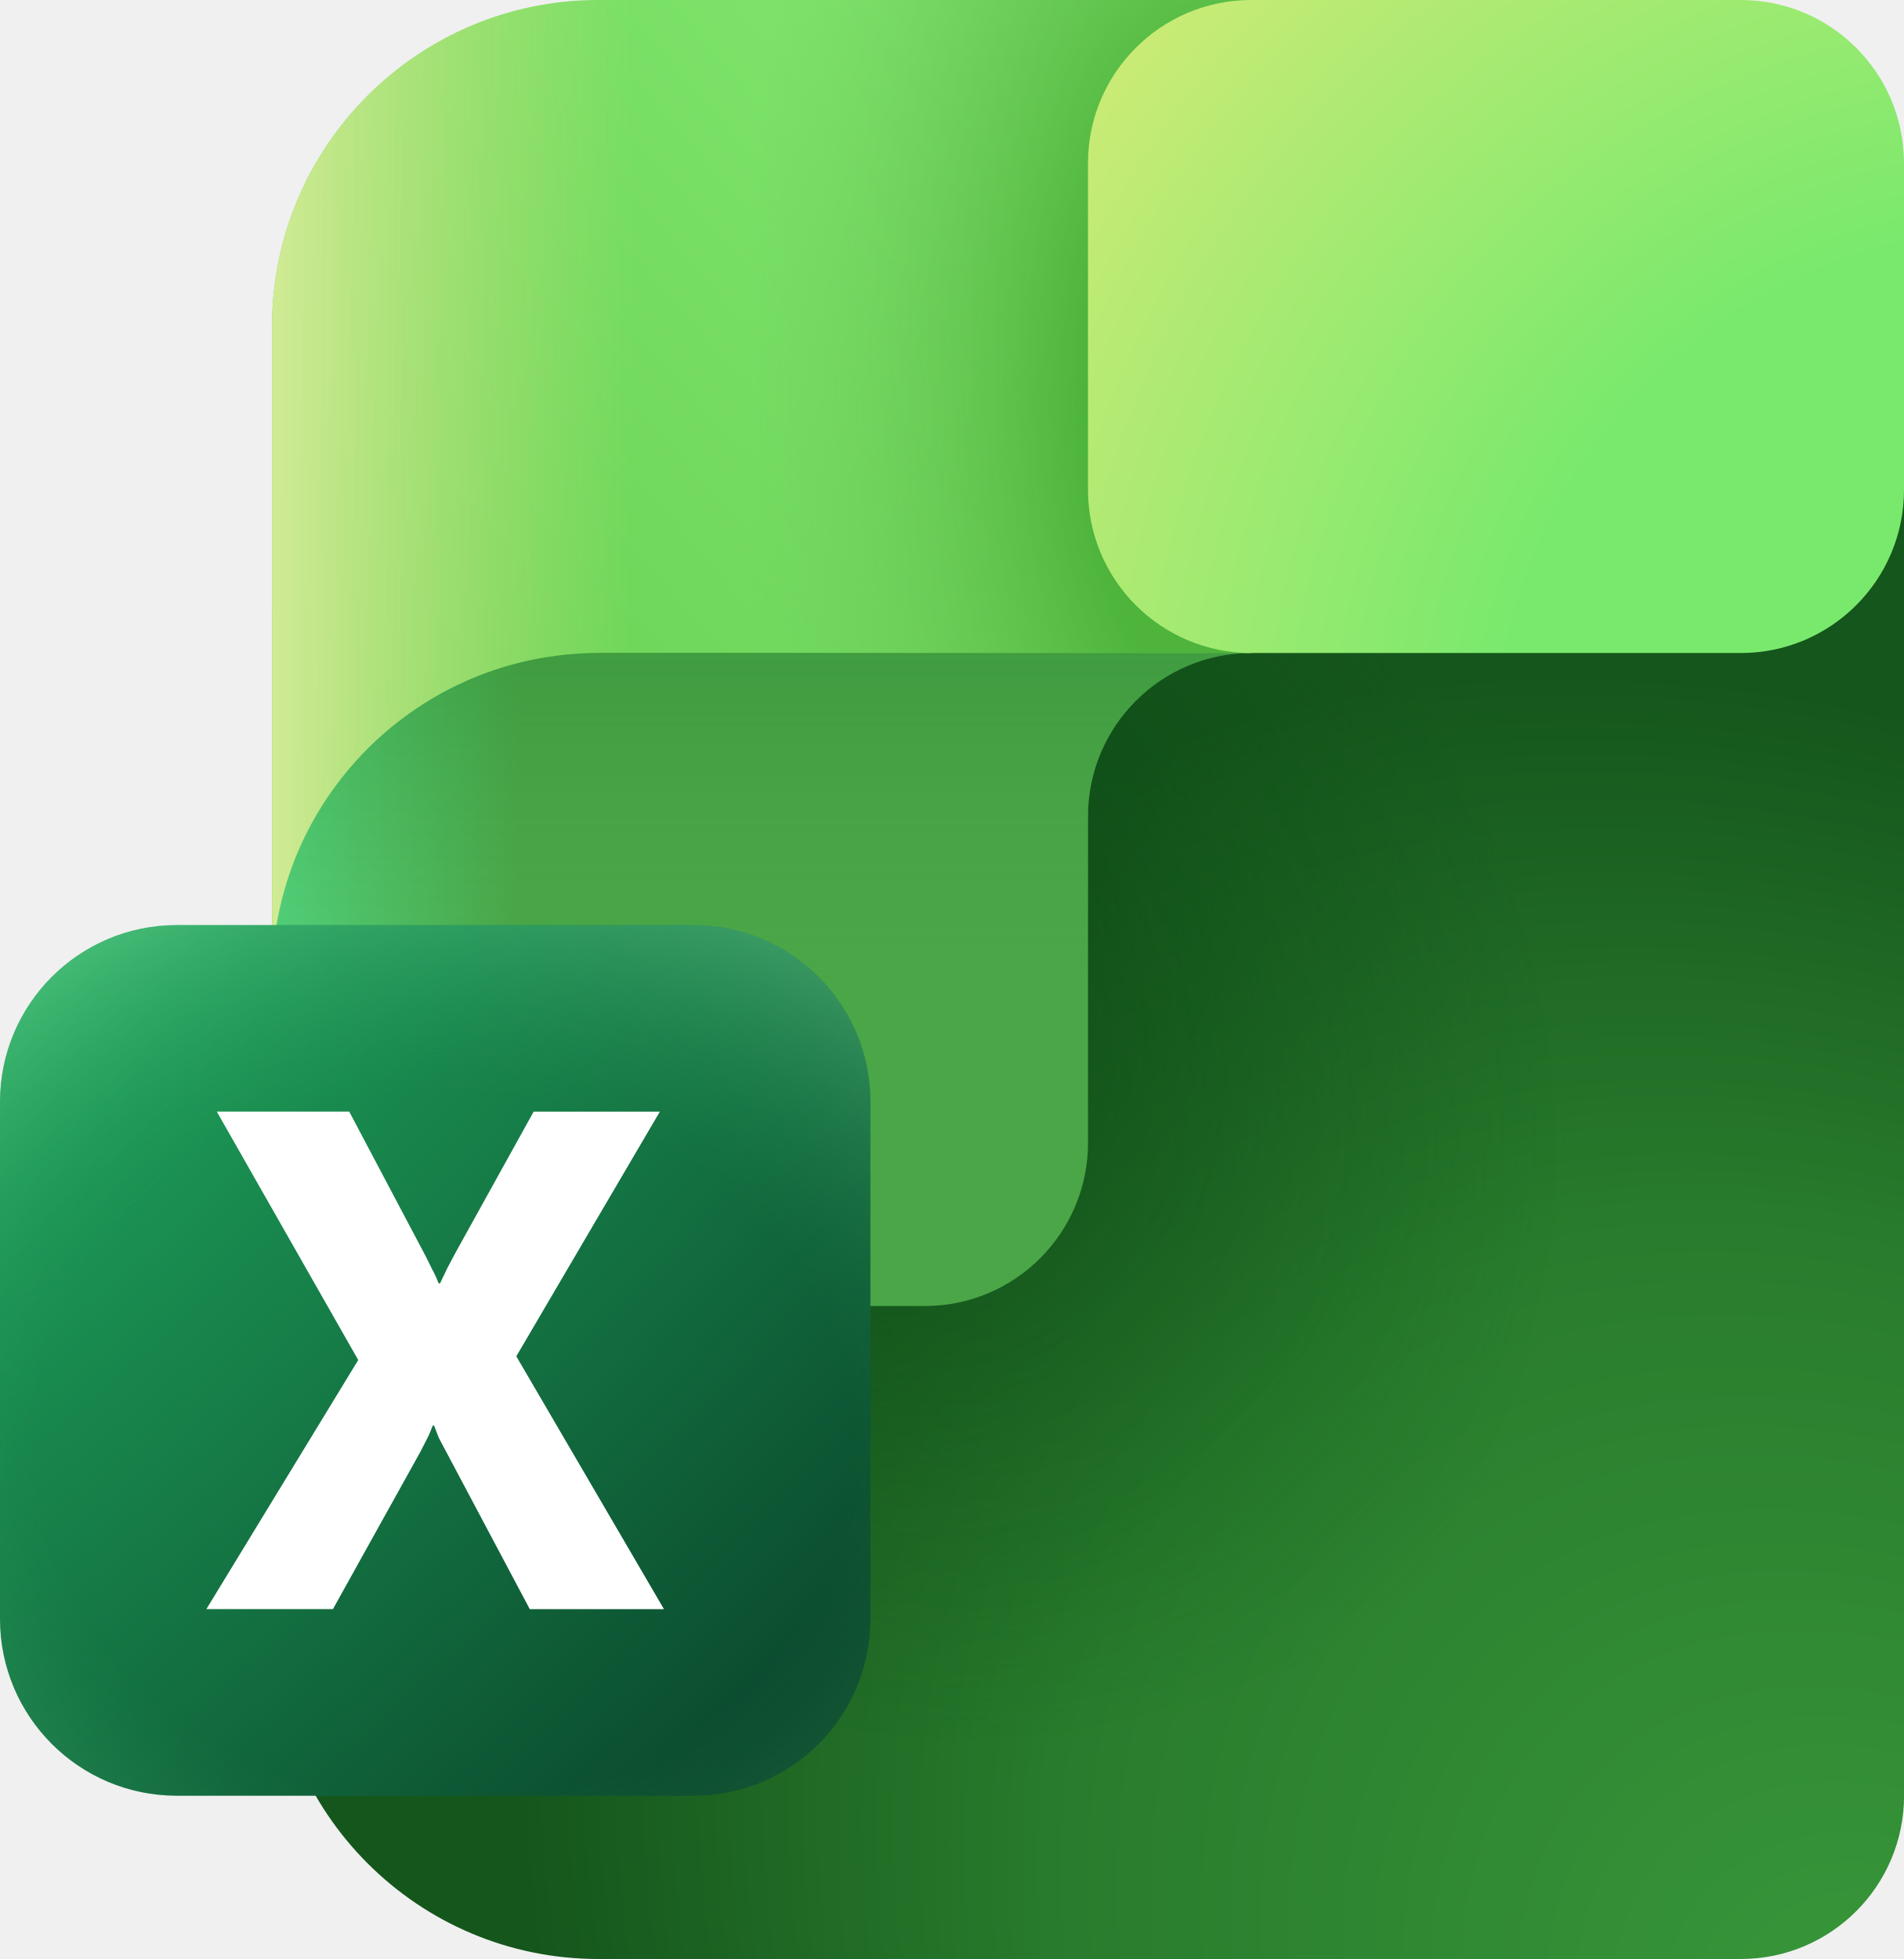
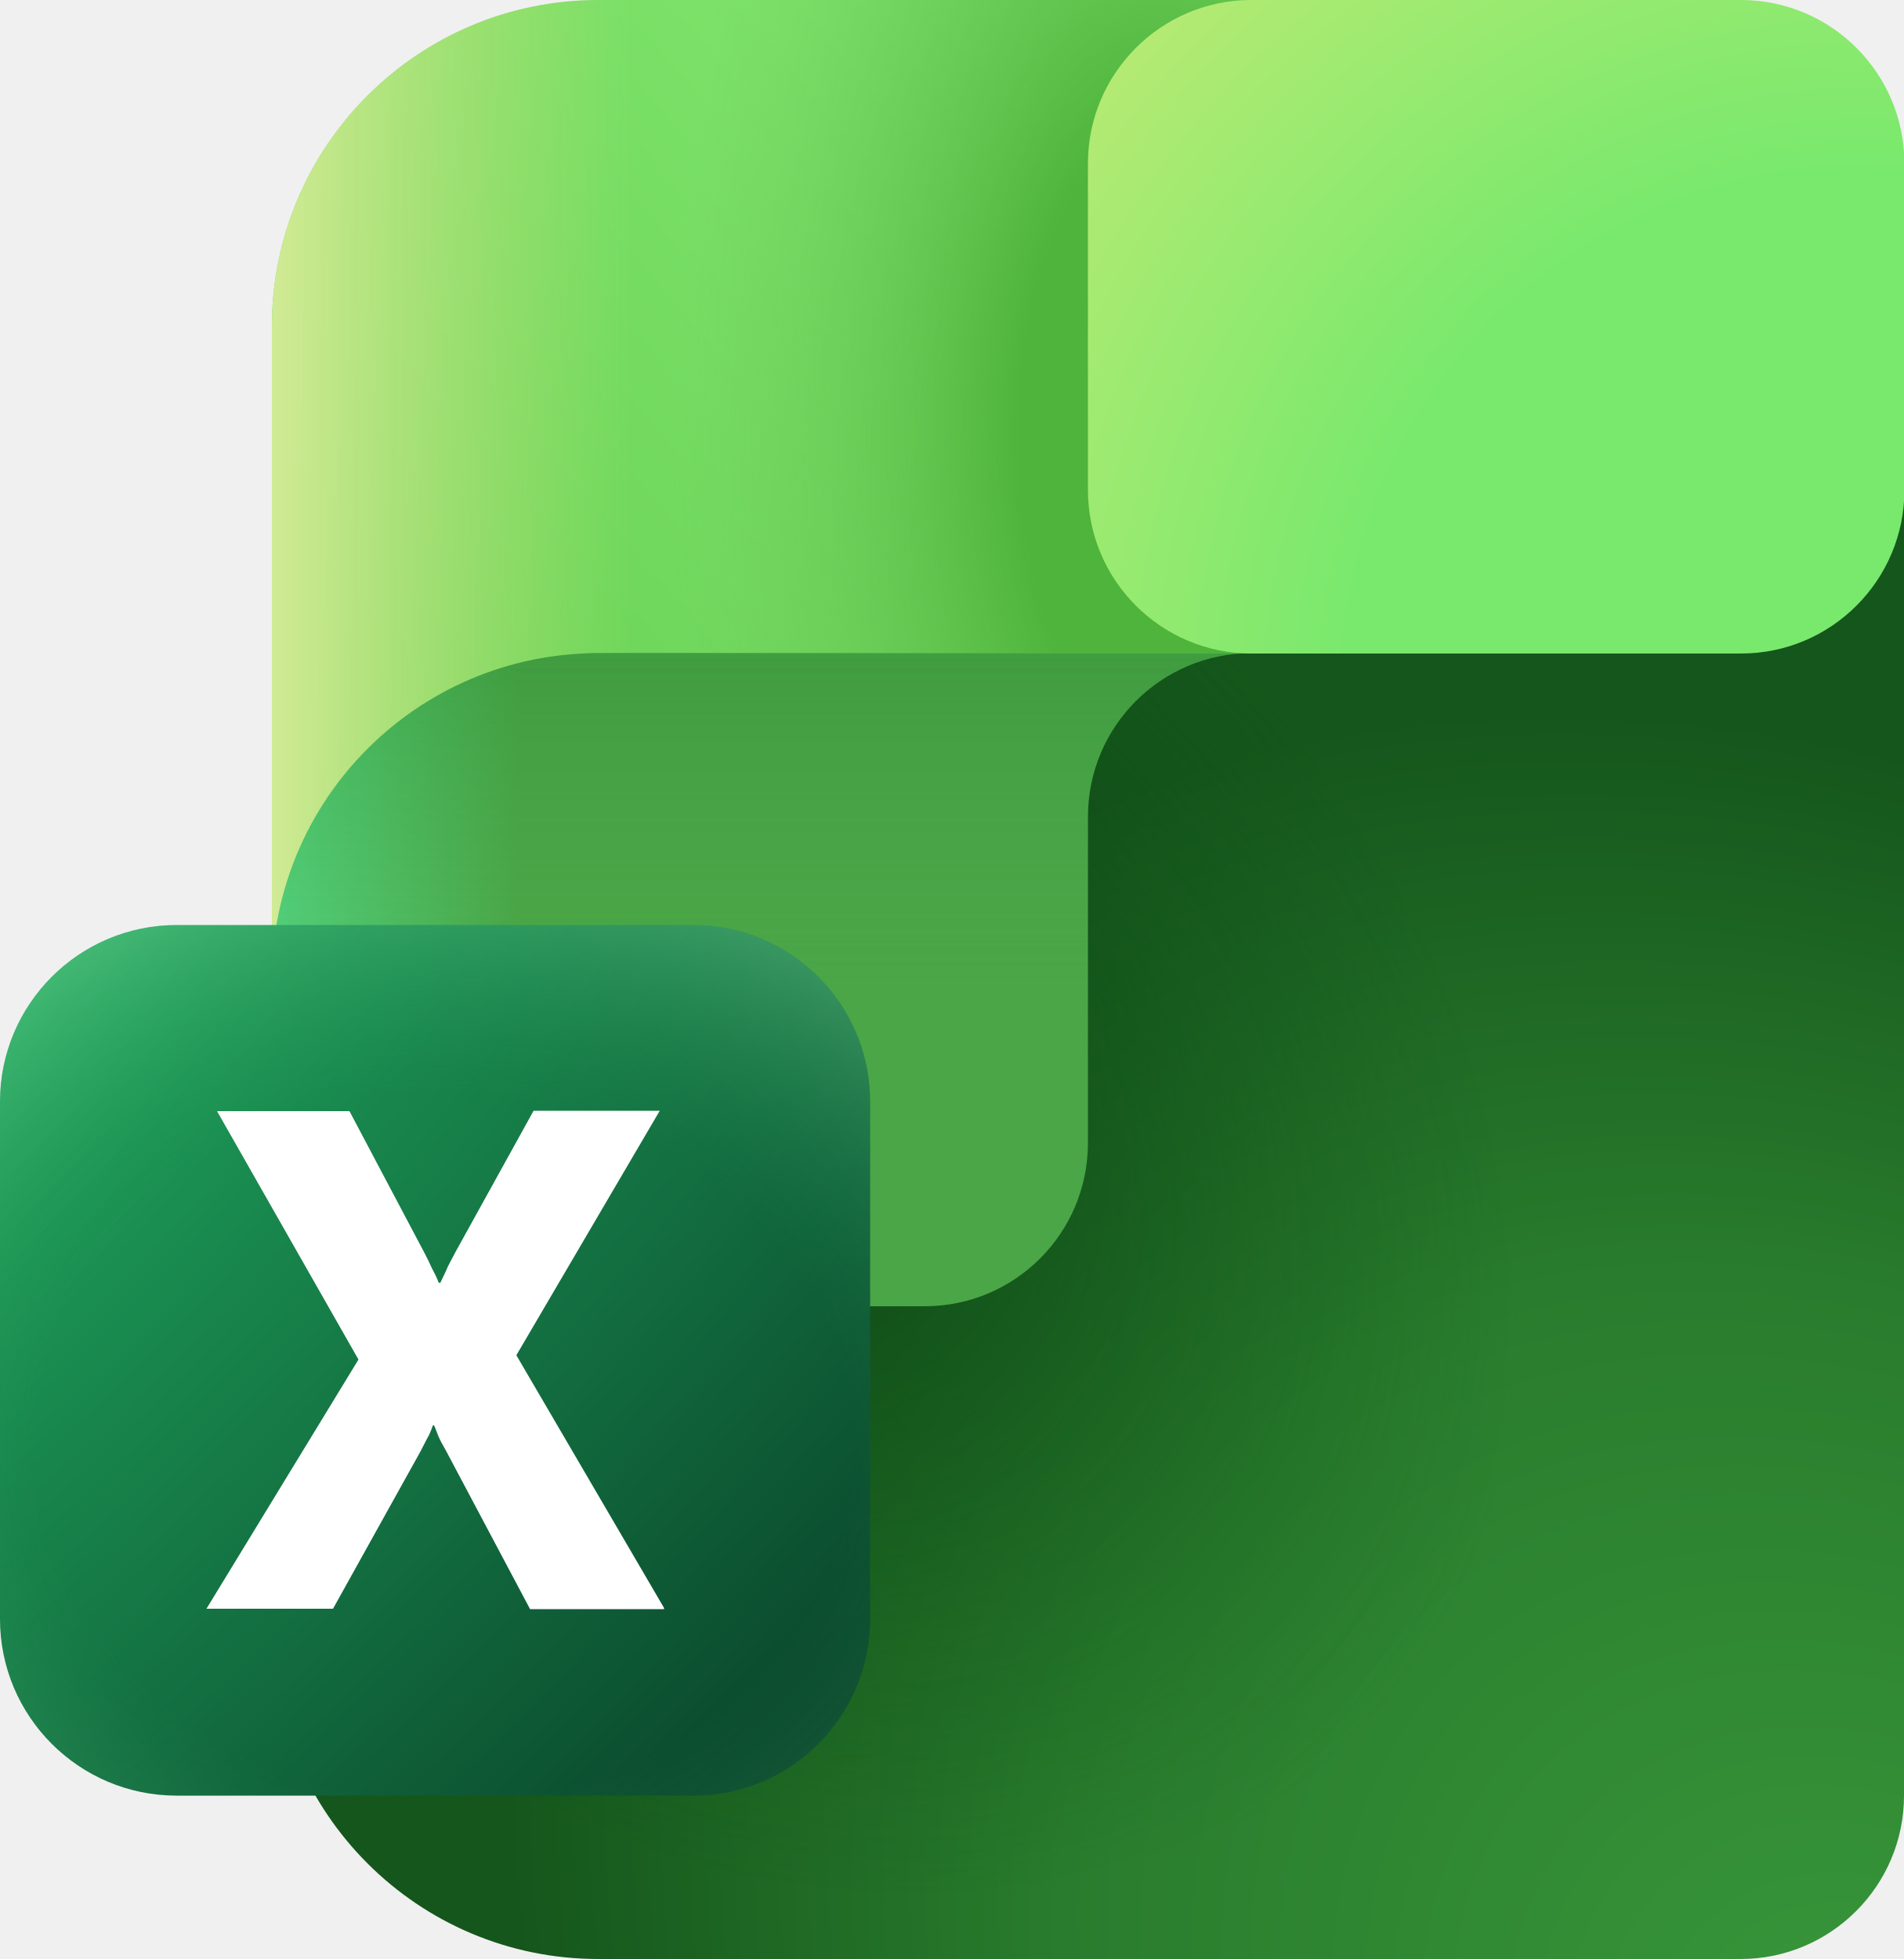
<svg xmlns="http://www.w3.org/2000/svg" height="500" viewBox="0 0 486 500" width="486">
-   <radialGradient id="a" cx="-746.66" cy="781.44" gradientTransform="matrix(-28.32595 -29.80763 -23.11916 21.97986 -2596.39 -38900.309)" gradientUnits="userSpaceOnUse" r="13.89">
+   <radialGradient id="a" cx="-746.7" cy="781.4" gradientTransform="matrix(-28.3 -29.8 -23.1 22 -2596.4 -38900.3)" gradientUnits="userSpaceOnUse" r="13.9">
    <stop offset=".06" stop-color="#379539" />
    <stop offset=".42" stop-color="#297c2d" />
    <stop offset=".7" stop-color="#15561c" />
  </radialGradient>
-   <radialGradient id="b" cx="-773.19" cy="771.25" gradientTransform="matrix(-11.97612 -11.58137 -8.958526 9.268059 -2155.12 -15858.88)" gradientUnits="userSpaceOnUse" r="13.89">
-     <stop offset="0" stop-color="#073b10" stop-opacity=".698" />
+   <radialGradient id="b" cx="-773.2" cy="771.2" gradientTransform="matrix(-12 -11.6 -9 9.3 -2155.1 -15858.9)" gradientUnits="userSpaceOnUse" r="13.9">
+     <stop offset="0" stop-color="#073b10" stop-opacity=".7" />
    <stop offset=".99" stop-color="#084a13" stop-opacity="0" />
  </radialGradient>
-   <linearGradient id="c" gradientTransform="matrix(1 0 0 -1 0 502)" gradientUnits="userSpaceOnUse" x1="69.43" x2="260.84" y1="210.33" y2="210.33">
+   <linearGradient id="c" gradientTransform="matrix(1 0 0 -1 0 502)" gradientUnits="userSpaceOnUse" x1="69.4" x2="260.8" y1="210.3" y2="210.3">
    <stop offset="0" stop-color="#52d17c" />
    <stop offset=".33" stop-color="#4aa647" />
  </linearGradient>
-   <linearGradient id="d" gradientTransform="matrix(1 0 0 -1 0 502)" gradientUnits="userSpaceOnUse" x1="194.4" x2="194.4" y1="335.33" y2="161.68">
-     <stop offset="0" stop-color="#29852f" stop-opacity=".302" />
+   <linearGradient id="d" gradientTransform="matrix(1 0 0 -1 0 502)" gradientUnits="userSpaceOnUse" x1="194.4" x2="194.4" y1="335.3" y2="161.7">
+     <stop offset="0" stop-color="#29852f" stop-opacity=".3" />
    <stop offset=".5" stop-color="#4aa647" stop-opacity="0" />
  </linearGradient>
-   <linearGradient id="e" gradientTransform="matrix(1 0 0 -1 0 502)" gradientUnits="userSpaceOnUse" x1="80.49" x2="311.45" y1="297.22" y2="497.54">
+   <linearGradient id="e" gradientTransform="matrix(1 0 0 -1 0 502)" gradientUnits="userSpaceOnUse" x1="80.5" x2="311.5" y1="297.2" y2="497.5">
    <stop offset="0" stop-color="#66d052" />
    <stop offset="1" stop-color="#85e972" />
  </linearGradient>
-   <radialGradient id="f" cx="-824.11" cy="810.99" gradientTransform="matrix(-9.02 -0 -0 19.09 -7120.4 -15378.69)" gradientUnits="userSpaceOnUse" r="13.89">
+   <radialGradient id="f" cx="-824.1" cy="811" gradientTransform="matrix(-9 0 0 19.1 -7120.4 -15378.7)" gradientUnits="userSpaceOnUse" r="13.9">
    <stop offset=".29" stop-color="#4eb43b" />
    <stop offset="1" stop-color="#72cc61" stop-opacity="0" />
  </radialGradient>
-   <linearGradient id="g" gradientTransform="matrix(1 0 0 -1 0 502)" gradientUnits="userSpaceOnUse" x1="182.11" x2="69.43" y1="377" y2="377">
+   <linearGradient id="g" gradientTransform="matrix(1 0 0 -1 0 502)" gradientUnits="userSpaceOnUse" x1="182.1" x2="69.4" y1="377" y2="377">
    <stop offset=".18" stop-color="#c0e075" stop-opacity="0" />
    <stop offset="1" stop-color="#d1eb95" />
  </linearGradient>
-   <radialGradient id="h" cx="-769.14" cy="808.9" gradientTransform="matrix(-16.9077 -13.68182 13.64112 -16.86345 -23523.369 3309.71)" gradientUnits="userSpaceOnUse" r="13.89">
+   <radialGradient id="h" cx="-769.1" cy="808.9" gradientTransform="matrix(-16.9 -13.7 13.6 -16.9 -23523.4 3309.7)" gradientUnits="userSpaceOnUse" r="13.9">
    <stop offset=".44" stop-color="#79e96d" />
    <stop offset="1" stop-color="#d0eb76" />
  </radialGradient>
-   <radialGradient id="i" cx="-675.64" cy="793.28" gradientTransform="matrix(15.99197 15.99755 45.54153 -45.54797 -25315.85 47178.18)" gradientUnits="userSpaceOnUse" r="13.89">
+   <radialGradient id="i" cx="-675.6" cy="793.3" gradientTransform="matrix(16 16 45.5 -45.5 -25315.8 47178.2)" gradientUnits="userSpaceOnUse" r="13.9">
    <stop offset="0" stop-color="#20a85e" />
    <stop offset=".94" stop-color="#09442a" />
  </radialGradient>
-   <radialGradient id="j" cx="-657.62" cy="853.99" gradientTransform="matrix(0 11.2 12.9 -0 -10902.85 7734.8)" gradientUnits="userSpaceOnUse" r="13.89">
+   <radialGradient id="j" cx="-657.6" cy="854" gradientTransform="matrix(0 11.2 12.9 0 -10902.8 7734.8)" gradientUnits="userSpaceOnUse" r="13.9">
    <stop offset=".58" stop-color="#33a662" stop-opacity="0" />
-     <stop offset=".97" stop-color="#98f0b0" stop-opacity=".302" />
+     <stop offset=".97" stop-color="#98f0b0" stop-opacity=".3" />
  </radialGradient>
-   <path d="m69.43 159.719c0-34.52 27.98-62.5 62.492-62.5h354.09v361.109c0 23.012-18.652 41.672-41.66 41.672h-291.613c-46.008 0-83.309-37.309-83.309-83.328zm0 0" fill="url(#a)" />
-   <path d="m69.43 159.719c0-34.52 27.98-62.5 62.492-62.5h354.09v361.109c0 23.012-18.652 41.672-41.66 41.672h-291.613c-46.008 0-83.309-37.309-83.309-83.328zm0 0" fill="url(#b)" />
-   <path d="m69.43 229.172c0-34.523 27.98-62.5 62.492-62.5h187.457c-23.008 0-41.66 18.656-41.66 41.668v83.332c0 23.008-18.648 41.668-41.66 41.668h-83.309c-46.012 0-83.309 37.309-83.309 83.332v-187.5zm0 0" fill="url(#c)" />
-   <path d="m69.43 229.172c0-34.523 27.98-62.5 62.492-62.5h187.457c-23.008 0-41.66 18.656-41.66 41.668v83.332c0 23.008-18.648 41.668-41.66 41.668h-83.309c-46.012 0-83.309 37.309-83.309 83.332v-187.5zm0 0" fill="url(#d)" />
-   <path d="m69.43 83.328c0-46.02 37.301-83.328 83.309-83.328h166.633v166.672h-166.633c-46.008 0-83.309 37.309-83.309 83.328zm0 0" fill="url(#e)" />
-   <path d="m69.43 83.328c0-46.02 37.301-83.328 83.309-83.328h166.633v166.672h-166.633c-46.008 0-83.309 37.309-83.309 83.328zm0 0" fill="url(#f)" />
-   <path d="m69.43 83.328c0-46.02 37.301-83.328 83.309-83.328h166.633v166.672h-166.633c-46.008 0-83.309 37.309-83.309 83.328zm0 0" fill="url(#g)" />
-   <path d="m319.371 0h124.969c23.008 0 41.66 18.652 41.66 41.66v83.352c0 23.008-18.652 41.66-41.66 41.66h-124.969c-23.008 0-41.66-18.652-41.66-41.66v-83.352c0-23.008 18.652-41.66 41.66-41.66zm0 0" fill="url(#h)" />
-   <path d="m45.129 236.109h131.91c24.926 0 45.133 20.207 45.133 45.129v131.961c0 24.926-20.207 45.129-45.133 45.129h-131.91c-24.922 0-45.129-20.203-45.129-45.129v-131.961c0-24.922 20.207-45.129 45.129-45.129zm0 0" fill="url(#i)" />
-   <path d="m45.129 236.109h131.91c24.926 0 45.133 20.207 45.133 45.129v131.961c0 24.926-20.207 45.129-45.133 45.129h-131.91c-24.922 0-45.129-20.203-45.129-45.129v-131.961c0-24.922 20.207-45.129 45.129-45.129zm0 0" fill="url(#j)" />
-   <path d="m169.48 410.711h-34.25l-21.5-40.473c-.77-1.418-1.359-2.539-1.77-3.367-.352-.883-.742-1.891-1.152-3.012h-.348c-.531 1.422-1.031 2.57-1.5 3.449-.473.891-1.031 1.98-1.68 3.281l-22.301 40.109h-32.301l38.762-63.578-36.102-63.402h33.801l19.109 36.133c.77 1.477 1.422 2.777 1.949 3.898.59 1.059 1.18 2.328 1.77 3.809h.352c.82-1.707 1.469-3.07 1.949-4.07.531-1 1.242-2.328 2.121-3.977l19.82-35.773h32.211l-36.633 62.434 37.699 64.547zm0 0" fill="#fff" />
+   <path d="m69.4 159.7c0-34.5 28-62.5 62.5-62.5h354.1v361.1c0 23-18.7 41.7-41.7 41.7h-291.6c-46 0-83.3-37.3-83.3-83.3zm0 0" fill="url(#a)" />
+   <path d="m69.4 159.7c0-34.5 28-62.5 62.5-62.5h354.1v361.1c0 23-18.7 41.7-41.7 41.7h-291.6c-46 0-83.3-37.3-83.3-83.3zm0 0" fill="url(#b)" />
+   <path d="m69.4 229.2c0-34.5 28-62.5 62.5-62.5h187.5c-23 0-41.7 18.7-41.7 41.7v83.3c0 23-18.6 41.7-41.7 41.7h-83.3c-46 0-83.3 37.3-83.3 83.3v-187.5zm0 0" fill="url(#c)" />
+   <path d="m69.4 229.2c0-34.5 28-62.5 62.5-62.5h187.5c-23 0-41.7 18.7-41.7 41.7v83.3c0 23-18.6 41.7-41.7 41.7h-83.3c-46 0-83.3 37.3-83.3 83.3v-187.5zm0 0" fill="url(#d)" />
+   <path d="m69.4 83.3c0-46 37.3-83.3 83.3-83.3h166.6v166.7h-166.6c-46 0-83.3 37.3-83.3 83.3zm0 0" fill="url(#e)" />
+   <path d="m69.4 83.3c0-46 37.3-83.3 83.3-83.3h166.6v166.7h-166.6c-46 0-83.3 37.3-83.3 83.3zm0 0" fill="url(#f)" />
+   <path d="m69.4 83.3c0-46 37.3-83.3 83.3-83.3h166.6v166.7h-166.6c-46 0-83.3 37.3-83.3 83.3zm0 0" fill="url(#g)" />
+   <path d="m319.4 0h125c23 0 41.7 18.7 41.7 41.7v83.4c0 23-18.7 41.7-41.7 41.7h-125c-23 0-41.7-18.7-41.7-41.7v-83.4c0-23 18.7-41.7 41.7-41.7zm0 0" fill="url(#h)" />
+   <path d="m45.1 236.1h131.9c24.9 0 45.1 20.2 45.1 45.1v132c0 24.9-20.2 45.1-45.1 45.1h-131.9c-24.9 0-45.1-20.2-45.1-45.1v-132c0-24.9 20.2-45.1 45.1-45.1zm0 0" fill="url(#i)" />
+   <path d="m45.1 236.1h131.9c24.9 0 45.1 20.2 45.1 45.1v132c0 24.9-20.2 45.1-45.1 45.1h-131.9c-24.9 0-45.1-20.2-45.1-45.1v-132c0-24.9 20.2-45.1 45.1-45.1zm0 0" fill="url(#j)" />
+   <path d="m169.5 410.7h-34.2l-21.5-40.5c-.8-1.4-1.4-2.5-1.8-3.4-.4-.9-.7-1.9-1.2-3h-.3c-.5 1.4-1 2.6-1.5 3.4-.5.9-1 2-1.7 3.3l-22.3 40.1h-32.3l38.8-63.6-36.1-63.4h33.8l19.1 36.1c.8 1.5 1.4 2.8 1.9 3.9.6 1.1 1.2 2.3 1.8 3.8h.4c.8-1.7 1.5-3.1 1.9-4.1.5-1 1.2-2.3 2.1-4l19.8-35.8h32.2l-36.6 62.4 37.7 64.5zm0 0" fill="#fff" />
</svg>
